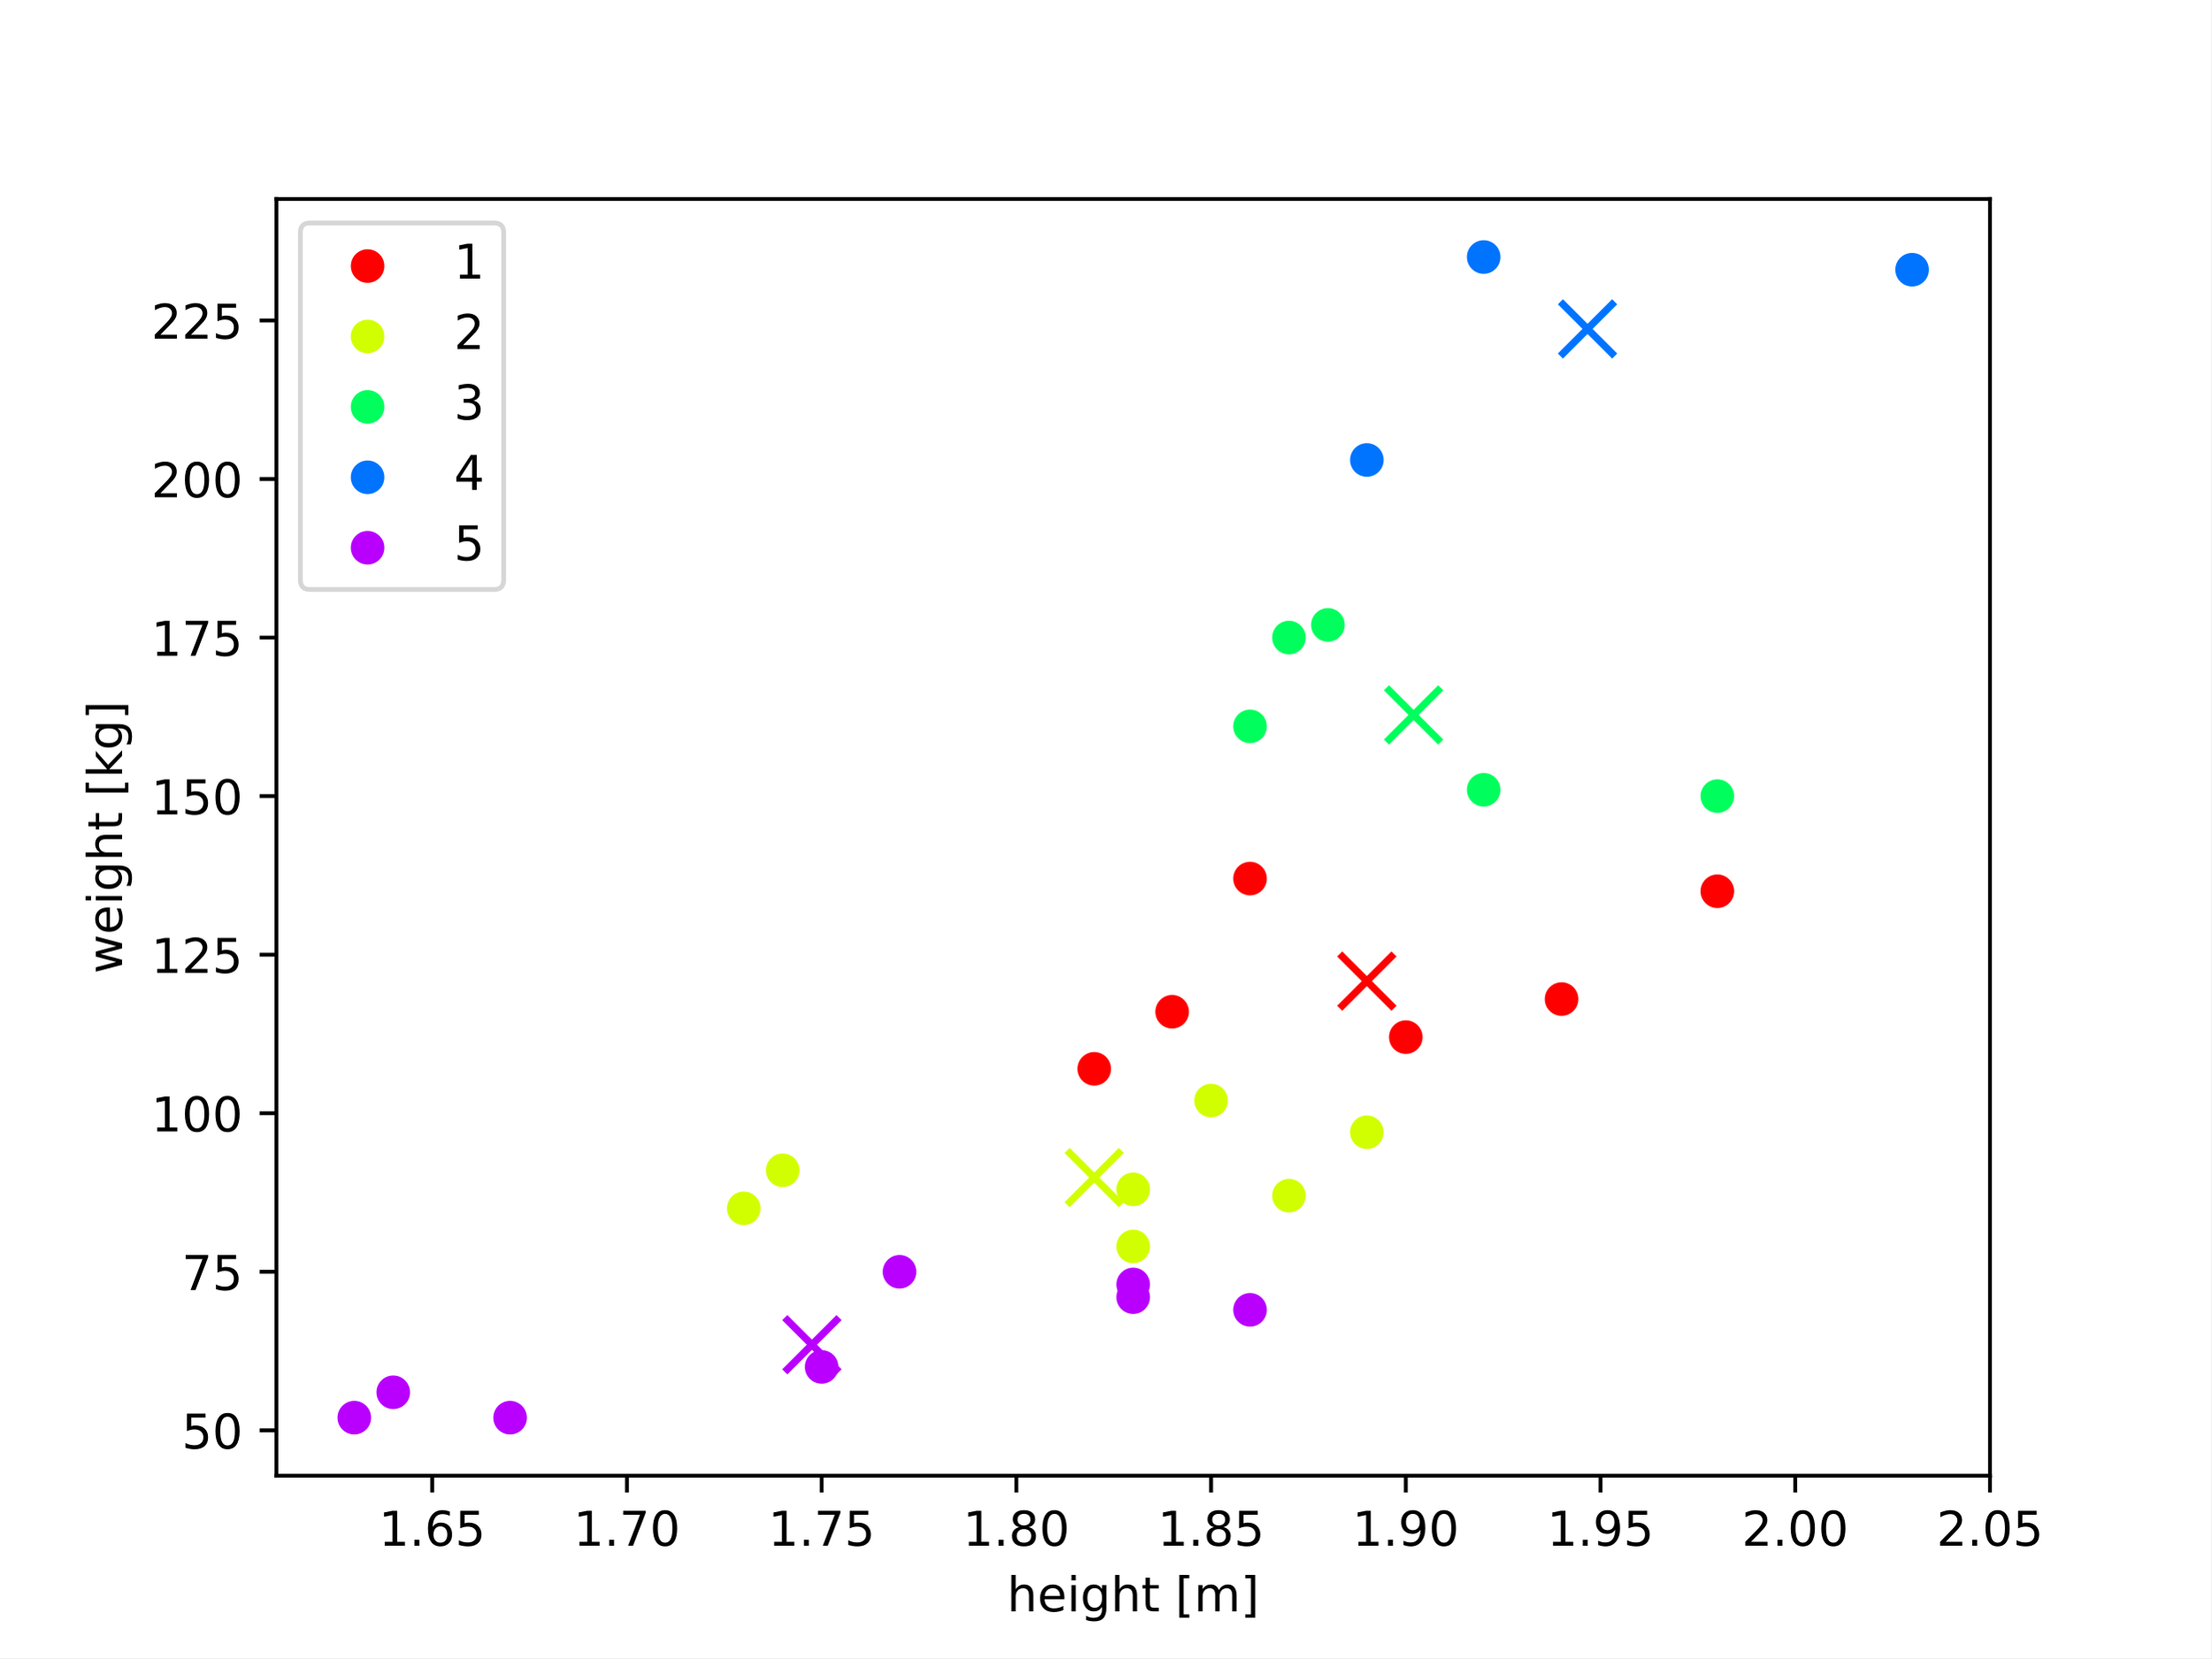
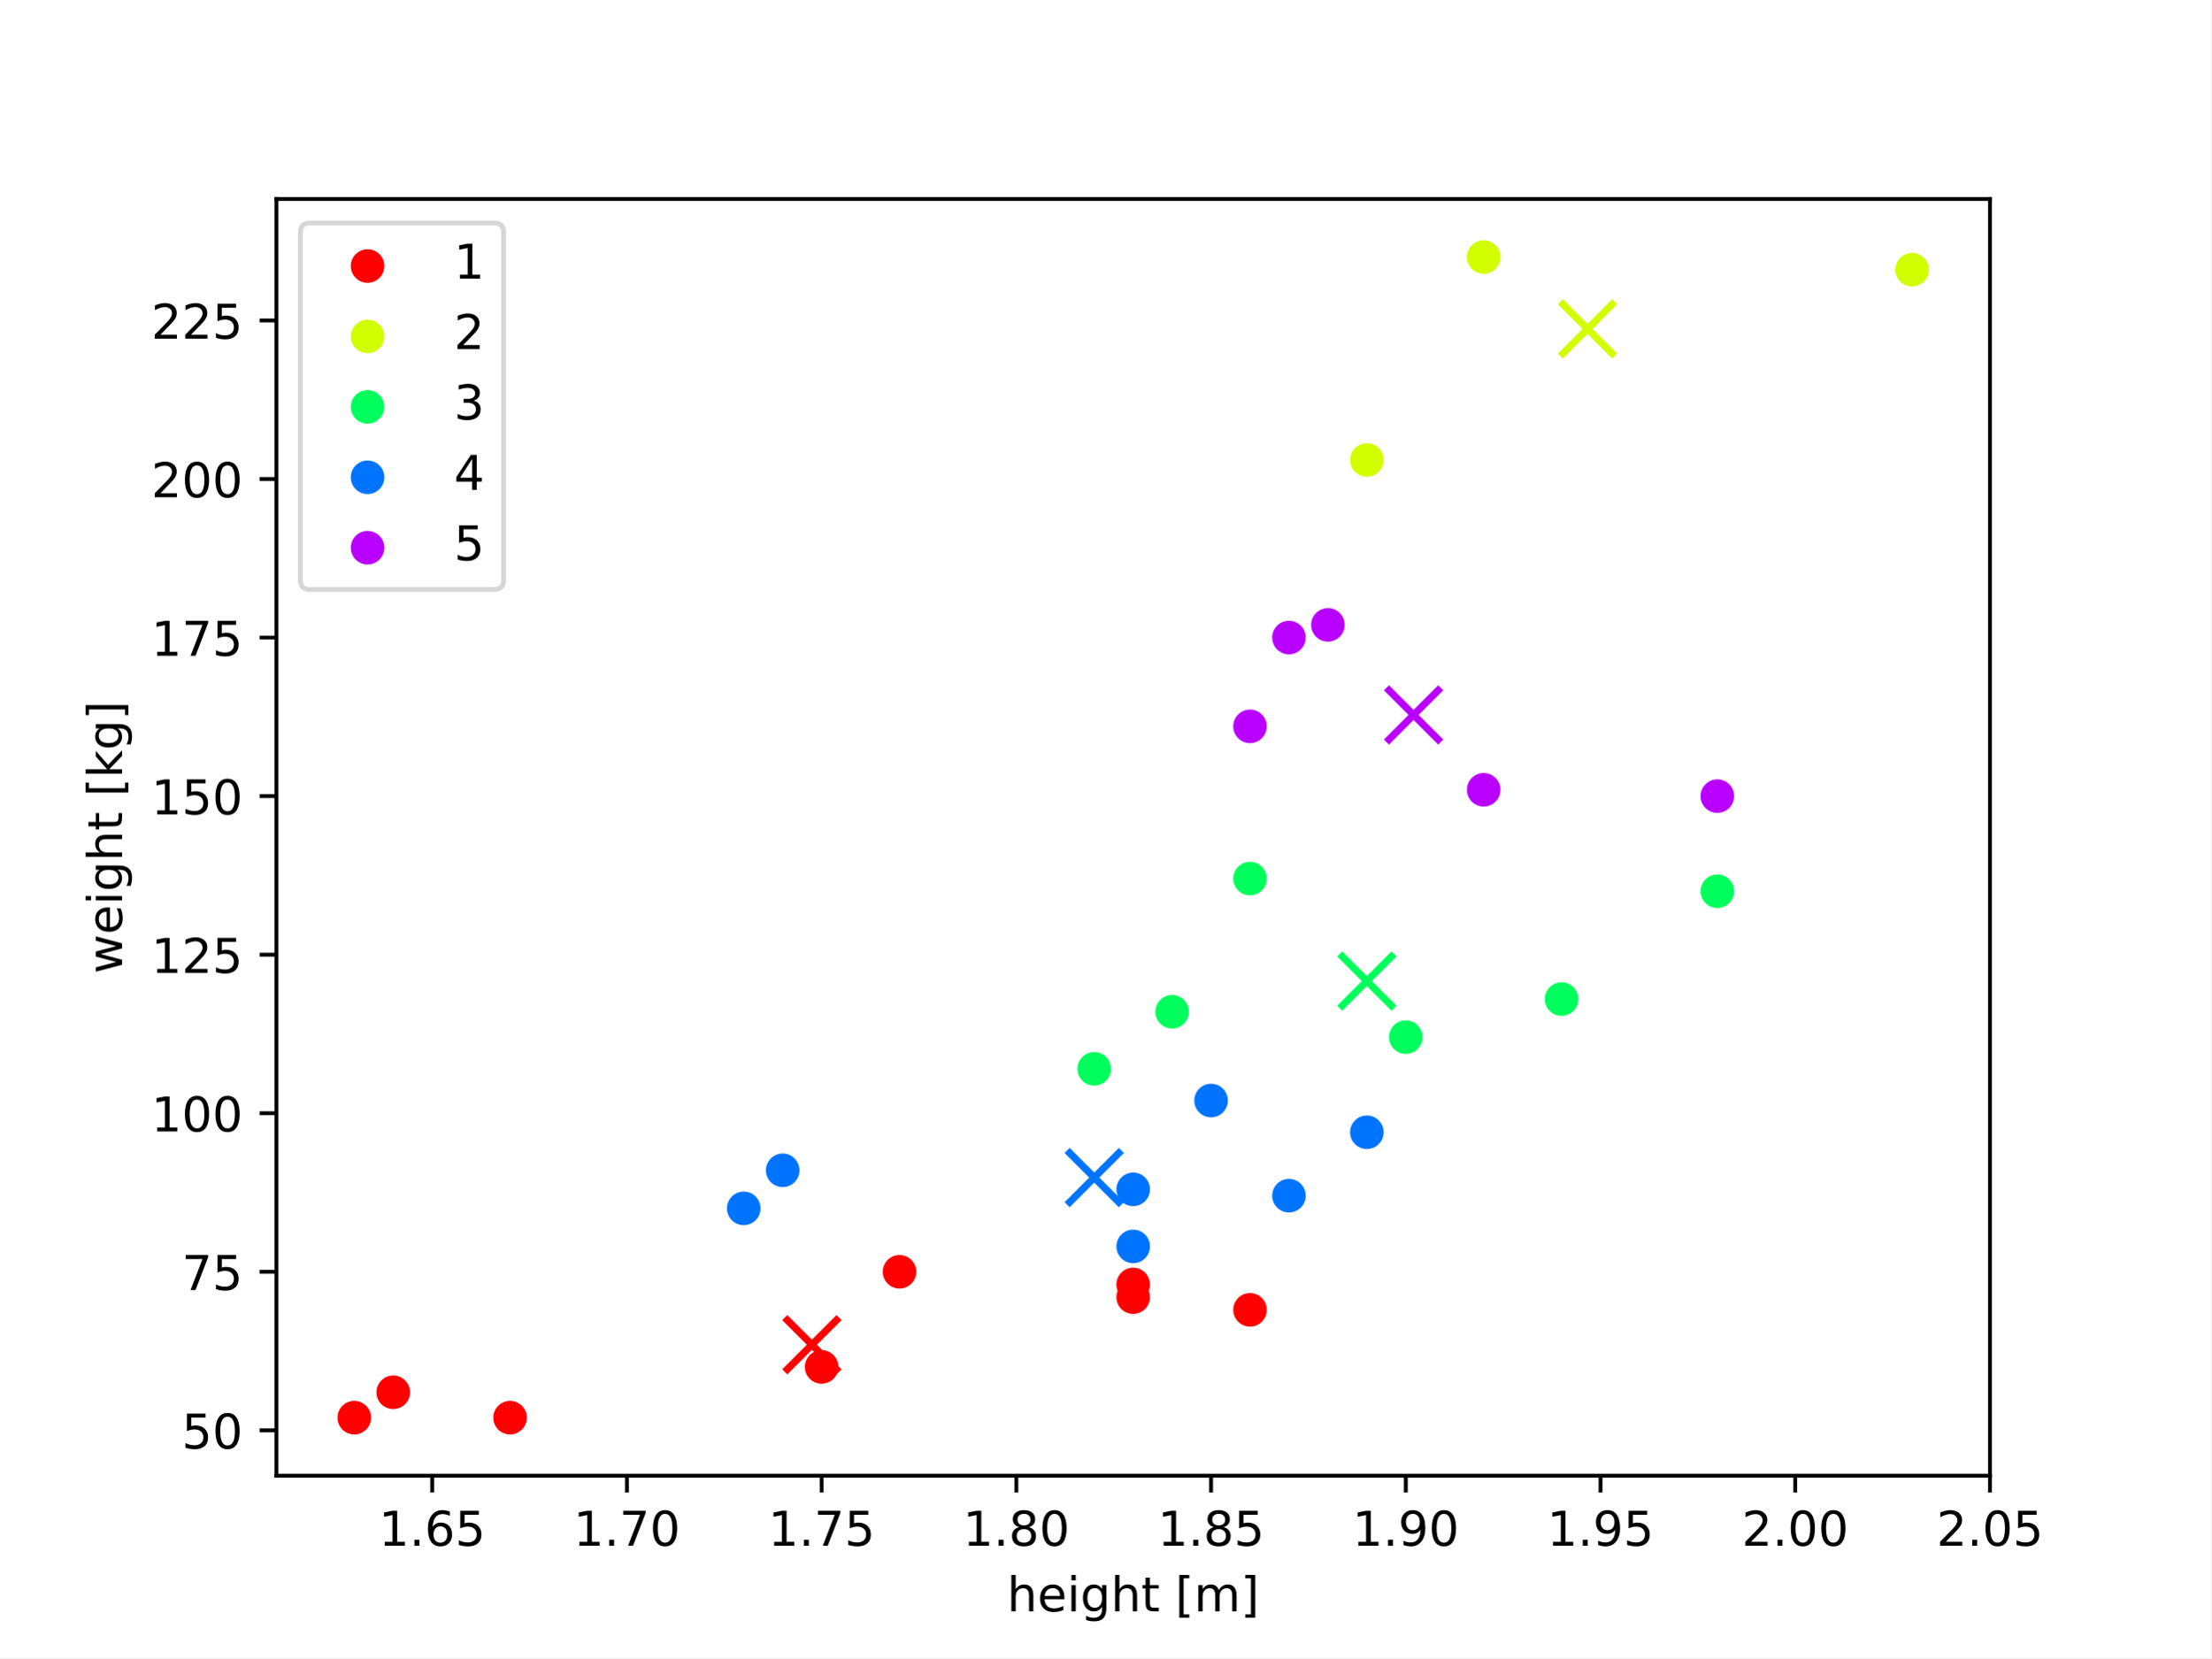
<svg xmlns="http://www.w3.org/2000/svg" xmlns:xlink="http://www.w3.org/1999/xlink" height="345.6pt" version="1.1" viewBox="0 0 460.8 345.6" width="460.8pt">
  <defs>
    <style type="text/css">*{stroke-linecap:butt;stroke-linejoin:round;}</style>
  </defs>
  <g id="figure_1">
    <g id="patch_1">
      <path d="M 0 345.6  L 460.8 345.6  L 460.8 0  L 0 0  z " style="fill:#ffffff;" />
    </g>
    <g id="axes_1">
      <g id="patch_2">
        <path d="M 57.6 307.584  L 414.72 307.584  L 414.72 41.472  L 57.6 41.472  z " style="fill:#ffffff;" />
      </g>
      <g id="PathCollection_1">
        <defs>
-           <path d="M 0 3  C 0.796 3 1.559 2.684 2.121 2.121  C 2.684 1.559 3 0.796 3 0  C 3 -0.796 2.684 -1.559 2.121 -2.121  C 1.559 -2.684 0.796 -3 0 -3  C -0.796 -3 -1.559 -2.684 -2.121 -2.121  C -2.684 -1.559 -3 -0.796 -3 0  C -3 0.796 -2.684 1.559 -2.121 2.121  C -1.559 2.684 -0.796 3 0 3  z " id="m614c758793" style="stroke:#ff0000;" />
-         </defs>
-         <g clip-path="url(#p7d2b0c1768)">
-           <use style="fill:#ff0000;stroke:#ff0000;" x="325.44" xlink:href="#m614c758793" y="208.238" />
-           <use style="fill:#ff0000;stroke:#ff0000;" x="228.044" xlink:href="#m614c758793" y="222.78" />
-           <use style="fill:#ff0000;stroke:#ff0000;" x="244.276" xlink:href="#m614c758793" y="210.882" />
-           <use style="fill:#ff0000;stroke:#ff0000;" x="292.975" xlink:href="#m614c758793" y="216.17" />
-           <use style="fill:#ff0000;stroke:#ff0000;" x="357.905" xlink:href="#m614c758793" y="185.765" />
-           <use style="fill:#ff0000;stroke:#ff0000;" x="260.509" xlink:href="#m614c758793" y="183.121" />
+           <path d="M 0 3  C 0.796 3 1.559 2.684 2.121 2.121  C 2.684 1.559 3 0.796 3 0  C 3 -0.796 2.684 -1.559 2.121 -2.121  C 1.559 -2.684 0.796 -3 0 -3  C -0.796 -3 -1.559 -2.684 -2.121 -2.121  C -2.684 -1.559 -3 -0.796 -3 0  C -3 0.796 -2.684 1.559 -2.121 2.121  C -1.559 2.684 -0.796 3 0 3  z " id="md890f0d4d1" style="stroke:#ff0000;" />
+         </defs>
+         <g clip-path="url(#p4a60e16316)">
+           <use style="fill:#ff0000;stroke:#ff0000;" x="236.16" xlink:href="#md890f0d4d1" y="267.727" />
+           <use style="fill:#ff0000;stroke:#ff0000;" x="187.462" xlink:href="#md890f0d4d1" y="265.083" />
+           <use style="fill:#ff0000;stroke:#ff0000;" x="260.509" xlink:href="#md890f0d4d1" y="273.015" />
+           <use style="fill:#ff0000;stroke:#ff0000;" x="171.229" xlink:href="#md890f0d4d1" y="284.912" />
+           <use style="fill:#ff0000;stroke:#ff0000;" x="236.16" xlink:href="#md890f0d4d1" y="270.371" />
+           <use style="fill:#ff0000;stroke:#ff0000;" x="106.298" xlink:href="#md890f0d4d1" y="295.488" />
+           <use style="fill:#ff0000;stroke:#ff0000;" x="81.949" xlink:href="#md890f0d4d1" y="290.2" />
+           <use style="fill:#ff0000;stroke:#ff0000;" x="73.833" xlink:href="#md890f0d4d1" y="295.488" />
        </g>
      </g>
      <g id="PathCollection_2">
        <defs>
-           <path d="M -5.657 5.657  L 5.657 -5.657  M -5.657 -5.657  L 5.657 5.657  " id="m485bb4d78a" style="stroke:#ff0000;stroke-width:1.5;" />
-         </defs>
-         <g clip-path="url(#p7d2b0c1768)">
-           <use style="fill:#ff0000;stroke:#ff0000;stroke-width:1.5;" x="284.858" xlink:href="#m485bb4d78a" y="204.493" />
+           <path d="M -5.657 5.657  L 5.657 -5.657  M -5.657 -5.657  L 5.657 5.657  " id="m2406af2828" style="stroke:#ff0000;stroke-width:1.5;" />
+         </defs>
+         <g clip-path="url(#p4a60e16316)">
+           <use style="fill:#ff0000;stroke:#ff0000;stroke-width:1.5;" x="169.2" xlink:href="#m2406af2828" y="280.285" />
        </g>
      </g>
      <g id="PathCollection_3">
        <defs>
-           <path d="M 0 3  C 0.796 3 1.559 2.684 2.121 2.121  C 2.684 1.559 3 0.796 3 0  C 3 -0.796 2.684 -1.559 2.121 -2.121  C 1.559 -2.684 0.796 -3 0 -3  C -0.796 -3 -1.559 -2.684 -2.121 -2.121  C -2.684 -1.559 -3 -0.796 -3 0  C -3 0.796 -2.684 1.559 -2.121 2.121  C -1.559 2.684 -0.796 3 0 3  z " id="m2b244f20d9" style="stroke:#d1ff00;" />
-         </defs>
-         <g clip-path="url(#p7d2b0c1768)">
-           <use style="fill:#d1ff00;stroke:#d1ff00;" x="252.393" xlink:href="#m2b244f20d9" y="229.39" />
-           <use style="fill:#d1ff00;stroke:#d1ff00;" x="268.625" xlink:href="#m2b244f20d9" y="249.219" />
-           <use style="fill:#d1ff00;stroke:#d1ff00;" x="236.16" xlink:href="#m2b244f20d9" y="259.795" />
-           <use style="fill:#d1ff00;stroke:#d1ff00;" x="154.996" xlink:href="#m2b244f20d9" y="251.863" />
-           <use style="fill:#d1ff00;stroke:#d1ff00;" x="163.113" xlink:href="#m2b244f20d9" y="243.931" />
-           <use style="fill:#d1ff00;stroke:#d1ff00;" x="236.16" xlink:href="#m2b244f20d9" y="247.897" />
-           <use style="fill:#d1ff00;stroke:#d1ff00;" x="284.858" xlink:href="#m2b244f20d9" y="235.999" />
+           <path d="M 0 3  C 0.796 3 1.559 2.684 2.121 2.121  C 2.684 1.559 3 0.796 3 0  C 3 -0.796 2.684 -1.559 2.121 -2.121  C 1.559 -2.684 0.796 -3 0 -3  C -0.796 -3 -1.559 -2.684 -2.121 -2.121  C -2.684 -1.559 -3 -0.796 -3 0  C -3 0.796 -2.684 1.559 -2.121 2.121  C -1.559 2.684 -0.796 3 0 3  z " id="ma47f6e37db" style="stroke:#d1ff00;" />
+         </defs>
+         <g clip-path="url(#p4a60e16316)">
+           <use style="fill:#d1ff00;stroke:#d1ff00;" x="309.207" xlink:href="#ma47f6e37db" y="53.568" />
+           <use style="fill:#d1ff00;stroke:#d1ff00;" x="398.487" xlink:href="#ma47f6e37db" y="56.212" />
+           <use style="fill:#d1ff00;stroke:#d1ff00;" x="284.858" xlink:href="#ma47f6e37db" y="95.871" />
        </g>
      </g>
      <g id="PathCollection_4">
        <defs>
-           <path d="M -5.657 5.657  L 5.657 -5.657  M -5.657 -5.657  L 5.657 5.657  " id="m971bb3deac" style="stroke:#d1ff00;stroke-width:1.5;" />
-         </defs>
-         <g clip-path="url(#p7d2b0c1768)">
-           <use style="fill:#d1ff00;stroke:#d1ff00;stroke-width:1.5;" x="228.044" xlink:href="#m971bb3deac" y="245.442" />
+           <path d="M -5.657 5.657  L 5.657 -5.657  M -5.657 -5.657  L 5.657 5.657  " id="m7dfd7e31ab" style="stroke:#d1ff00;stroke-width:1.5;" />
+         </defs>
+         <g clip-path="url(#p4a60e16316)">
+           <use style="fill:#d1ff00;stroke:#d1ff00;stroke-width:1.5;" x="330.851" xlink:href="#m7dfd7e31ab" y="68.55" />
        </g>
      </g>
      <g id="PathCollection_5">
        <defs>
-           <path d="M 0 3  C 0.796 3 1.559 2.684 2.121 2.121  C 2.684 1.559 3 0.796 3 0  C 3 -0.796 2.684 -1.559 2.121 -2.121  C 1.559 -2.684 0.796 -3 0 -3  C -0.796 -3 -1.559 -2.684 -2.121 -2.121  C -2.684 -1.559 -3 -0.796 -3 0  C -3 0.796 -2.684 1.559 -2.121 2.121  C -1.559 2.684 -0.796 3 0 3  z " id="ma790b7acdb" style="stroke:#00ff5c;" />
-         </defs>
-         <g clip-path="url(#p7d2b0c1768)">
-           <use style="fill:#00ff5c;stroke:#00ff5c;" x="357.905" xlink:href="#ma790b7acdb" y="165.935" />
-           <use style="fill:#00ff5c;stroke:#00ff5c;" x="268.625" xlink:href="#ma790b7acdb" y="132.886" />
-           <use style="fill:#00ff5c;stroke:#00ff5c;" x="260.509" xlink:href="#ma790b7acdb" y="151.394" />
-           <use style="fill:#00ff5c;stroke:#00ff5c;" x="276.742" xlink:href="#ma790b7acdb" y="130.242" />
-           <use style="fill:#00ff5c;stroke:#00ff5c;" x="309.207" xlink:href="#ma790b7acdb" y="164.613" />
+           <path d="M 0 3  C 0.796 3 1.559 2.684 2.121 2.121  C 2.684 1.559 3 0.796 3 0  C 3 -0.796 2.684 -1.559 2.121 -2.121  C 1.559 -2.684 0.796 -3 0 -3  C -0.796 -3 -1.559 -2.684 -2.121 -2.121  C -2.684 -1.559 -3 -0.796 -3 0  C -3 0.796 -2.684 1.559 -2.121 2.121  C -1.559 2.684 -0.796 3 0 3  z " id="m47be56f682" style="stroke:#00ff5c;" />
+         </defs>
+         <g clip-path="url(#p4a60e16316)">
+           <use style="fill:#00ff5c;stroke:#00ff5c;" x="325.44" xlink:href="#m47be56f682" y="208.238" />
+           <use style="fill:#00ff5c;stroke:#00ff5c;" x="228.044" xlink:href="#m47be56f682" y="222.78" />
+           <use style="fill:#00ff5c;stroke:#00ff5c;" x="244.276" xlink:href="#m47be56f682" y="210.882" />
+           <use style="fill:#00ff5c;stroke:#00ff5c;" x="292.975" xlink:href="#m47be56f682" y="216.17" />
+           <use style="fill:#00ff5c;stroke:#00ff5c;" x="357.905" xlink:href="#m47be56f682" y="185.765" />
+           <use style="fill:#00ff5c;stroke:#00ff5c;" x="260.509" xlink:href="#m47be56f682" y="183.121" />
        </g>
      </g>
      <g id="PathCollection_6">
        <defs>
-           <path d="M -5.657 5.657  L 5.657 -5.657  M -5.657 -5.657  L 5.657 5.657  " id="mf51281fb3a" style="stroke:#00ff5c;stroke-width:1.5;" />
-         </defs>
-         <g clip-path="url(#p7d2b0c1768)">
-           <use style="fill:#00ff5c;stroke:#00ff5c;stroke-width:1.5;" x="294.598" xlink:href="#mf51281fb3a" y="149.014" />
+           <path d="M -5.657 5.657  L 5.657 -5.657  M -5.657 -5.657  L 5.657 5.657  " id="m8a557bc13d" style="stroke:#00ff5c;stroke-width:1.5;" />
+         </defs>
+         <g clip-path="url(#p4a60e16316)">
+           <use style="fill:#00ff5c;stroke:#00ff5c;stroke-width:1.5;" x="284.858" xlink:href="#m8a557bc13d" y="204.493" />
        </g>
      </g>
      <g id="PathCollection_7">
        <defs>
-           <path d="M 0 3  C 0.796 3 1.559 2.684 2.121 2.121  C 2.684 1.559 3 0.796 3 0  C 3 -0.796 2.684 -1.559 2.121 -2.121  C 1.559 -2.684 0.796 -3 0 -3  C -0.796 -3 -1.559 -2.684 -2.121 -2.121  C -2.684 -1.559 -3 -0.796 -3 0  C -3 0.796 -2.684 1.559 -2.121 2.121  C -1.559 2.684 -0.796 3 0 3  z " id="mc1ed0d7683" style="stroke:#0074ff;" />
-         </defs>
-         <g clip-path="url(#p7d2b0c1768)">
-           <use style="fill:#0074ff;stroke:#0074ff;" x="309.207" xlink:href="#mc1ed0d7683" y="53.568" />
-           <use style="fill:#0074ff;stroke:#0074ff;" x="398.487" xlink:href="#mc1ed0d7683" y="56.212" />
-           <use style="fill:#0074ff;stroke:#0074ff;" x="284.858" xlink:href="#mc1ed0d7683" y="95.871" />
+           <path d="M 0 3  C 0.796 3 1.559 2.684 2.121 2.121  C 2.684 1.559 3 0.796 3 0  C 3 -0.796 2.684 -1.559 2.121 -2.121  C 1.559 -2.684 0.796 -3 0 -3  C -0.796 -3 -1.559 -2.684 -2.121 -2.121  C -2.684 -1.559 -3 -0.796 -3 0  C -3 0.796 -2.684 1.559 -2.121 2.121  C -1.559 2.684 -0.796 3 0 3  z " id="mde800f5a8a" style="stroke:#0074ff;" />
+         </defs>
+         <g clip-path="url(#p4a60e16316)">
+           <use style="fill:#0074ff;stroke:#0074ff;" x="252.393" xlink:href="#mde800f5a8a" y="229.39" />
+           <use style="fill:#0074ff;stroke:#0074ff;" x="268.625" xlink:href="#mde800f5a8a" y="249.219" />
+           <use style="fill:#0074ff;stroke:#0074ff;" x="236.16" xlink:href="#mde800f5a8a" y="259.795" />
+           <use style="fill:#0074ff;stroke:#0074ff;" x="154.996" xlink:href="#mde800f5a8a" y="251.863" />
+           <use style="fill:#0074ff;stroke:#0074ff;" x="163.113" xlink:href="#mde800f5a8a" y="243.931" />
+           <use style="fill:#0074ff;stroke:#0074ff;" x="236.16" xlink:href="#mde800f5a8a" y="247.897" />
+           <use style="fill:#0074ff;stroke:#0074ff;" x="284.858" xlink:href="#mde800f5a8a" y="235.999" />
        </g>
      </g>
      <g id="PathCollection_8">
        <defs>
-           <path d="M -5.657 5.657  L 5.657 -5.657  M -5.657 -5.657  L 5.657 5.657  " id="m0a5c6edacb" style="stroke:#0074ff;stroke-width:1.5;" />
-         </defs>
-         <g clip-path="url(#p7d2b0c1768)">
-           <use style="fill:#0074ff;stroke:#0074ff;stroke-width:1.5;" x="330.851" xlink:href="#m0a5c6edacb" y="68.55" />
+           <path d="M -5.657 5.657  L 5.657 -5.657  M -5.657 -5.657  L 5.657 5.657  " id="m0ae0765ac9" style="stroke:#0074ff;stroke-width:1.5;" />
+         </defs>
+         <g clip-path="url(#p4a60e16316)">
+           <use style="fill:#0074ff;stroke:#0074ff;stroke-width:1.5;" x="228.044" xlink:href="#m0ae0765ac9" y="245.442" />
        </g>
      </g>
      <g id="PathCollection_9">
        <defs>
-           <path d="M 0 3  C 0.796 3 1.559 2.684 2.121 2.121  C 2.684 1.559 3 0.796 3 0  C 3 -0.796 2.684 -1.559 2.121 -2.121  C 1.559 -2.684 0.796 -3 0 -3  C -0.796 -3 -1.559 -2.684 -2.121 -2.121  C -2.684 -1.559 -3 -0.796 -3 0  C -3 0.796 -2.684 1.559 -2.121 2.121  C -1.559 2.684 -0.796 3 0 3  z " id="m18f52decc2" style="stroke:#b900ff;" />
-         </defs>
-         <g clip-path="url(#p7d2b0c1768)">
-           <use style="fill:#b900ff;stroke:#b900ff;" x="236.16" xlink:href="#m18f52decc2" y="267.727" />
-           <use style="fill:#b900ff;stroke:#b900ff;" x="187.462" xlink:href="#m18f52decc2" y="265.083" />
-           <use style="fill:#b900ff;stroke:#b900ff;" x="260.509" xlink:href="#m18f52decc2" y="273.015" />
-           <use style="fill:#b900ff;stroke:#b900ff;" x="171.229" xlink:href="#m18f52decc2" y="284.912" />
-           <use style="fill:#b900ff;stroke:#b900ff;" x="236.16" xlink:href="#m18f52decc2" y="270.371" />
-           <use style="fill:#b900ff;stroke:#b900ff;" x="106.298" xlink:href="#m18f52decc2" y="295.488" />
-           <use style="fill:#b900ff;stroke:#b900ff;" x="81.949" xlink:href="#m18f52decc2" y="290.2" />
-           <use style="fill:#b900ff;stroke:#b900ff;" x="73.833" xlink:href="#m18f52decc2" y="295.488" />
+           <path d="M 0 3  C 0.796 3 1.559 2.684 2.121 2.121  C 2.684 1.559 3 0.796 3 0  C 3 -0.796 2.684 -1.559 2.121 -2.121  C 1.559 -2.684 0.796 -3 0 -3  C -0.796 -3 -1.559 -2.684 -2.121 -2.121  C -2.684 -1.559 -3 -0.796 -3 0  C -3 0.796 -2.684 1.559 -2.121 2.121  C -1.559 2.684 -0.796 3 0 3  z " id="m731576fe2b" style="stroke:#b900ff;" />
+         </defs>
+         <g clip-path="url(#p4a60e16316)">
+           <use style="fill:#b900ff;stroke:#b900ff;" x="357.905" xlink:href="#m731576fe2b" y="165.935" />
+           <use style="fill:#b900ff;stroke:#b900ff;" x="268.625" xlink:href="#m731576fe2b" y="132.886" />
+           <use style="fill:#b900ff;stroke:#b900ff;" x="260.509" xlink:href="#m731576fe2b" y="151.394" />
+           <use style="fill:#b900ff;stroke:#b900ff;" x="276.742" xlink:href="#m731576fe2b" y="130.242" />
+           <use style="fill:#b900ff;stroke:#b900ff;" x="309.207" xlink:href="#m731576fe2b" y="164.613" />
        </g>
      </g>
      <g id="PathCollection_10">
        <defs>
-           <path d="M -5.657 5.657  L 5.657 -5.657  M -5.657 -5.657  L 5.657 5.657  " id="m82a24b9468" style="stroke:#b900ff;stroke-width:1.5;" />
-         </defs>
-         <g clip-path="url(#p7d2b0c1768)">
-           <use style="fill:#b900ff;stroke:#b900ff;stroke-width:1.5;" x="169.2" xlink:href="#m82a24b9468" y="280.285" />
+           <path d="M -5.657 5.657  L 5.657 -5.657  M -5.657 -5.657  L 5.657 5.657  " id="m45bd53dda4" style="stroke:#b900ff;stroke-width:1.5;" />
+         </defs>
+         <g clip-path="url(#p4a60e16316)">
+           <use style="fill:#b900ff;stroke:#b900ff;stroke-width:1.5;" x="294.598" xlink:href="#m45bd53dda4" y="149.014" />
        </g>
      </g>
      <g id="matplotlib.axis_1">
        <g id="xtick_1">
          <g id="line2d_1">
            <defs>
-               <path d="M 0 0  L 0 3.5  " id="m99d06f116c" style="stroke:#000000;stroke-width:0.8;" />
+               <path d="M 0 0  L 0 3.5  " id="m283e55879c" style="stroke:#000000;stroke-width:0.8;" />
            </defs>
            <g>
-               <use style="stroke:#000000;stroke-width:0.8;" x="90.065" xlink:href="#m99d06f116c" y="307.584" />
+               <use style="stroke:#000000;stroke-width:0.8;" x="90.065" xlink:href="#m283e55879c" y="307.584" />
            </g>
          </g>
          <g id="text_1">
            <g transform="translate(78.93264 322.1824)scale(0.1 -0.1)">
              <defs>
                <path d="M 12.406 8.297  L 28.516 8.297  L 28.516 63.922  L 10.984 60.406  L 10.984 69.391  L 28.422 72.906  L 38.281 72.906  L 38.281 8.297  L 54.391 8.297  L 54.391 0  L 12.406 0  z " id="DejaVuSans-49" />
                <path d="M 10.688 12.406  L 21 12.406  L 21 0  L 10.688 0  z " id="DejaVuSans-46" />
                <path d="M 33.016 40.375  Q 26.375 40.375 22.484 35.828  Q 18.609 31.297 18.609 23.391  Q 18.609 15.531 22.484 10.953  Q 26.375 6.391 33.016 6.391  Q 39.656 6.391 43.531 10.953  Q 47.406 15.531 47.406 23.391  Q 47.406 31.297 43.531 35.828  Q 39.656 40.375 33.016 40.375  z M 52.594 71.297  L 52.594 62.312  Q 48.875 64.062 45.094 64.984  Q 41.312 65.922 37.594 65.922  Q 27.828 65.922 22.672 59.328  Q 17.531 52.734 16.797 39.406  Q 19.672 43.656 24.016 45.922  Q 28.375 48.188 33.594 48.188  Q 44.578 48.188 50.953 41.516  Q 57.328 34.859 57.328 23.391  Q 57.328 12.156 50.688 5.359  Q 44.047 -1.422 33.016 -1.422  Q 20.359 -1.422 13.672 8.266  Q 6.984 17.969 6.984 36.375  Q 6.984 53.656 15.188 63.938  Q 23.391 74.219 37.203 74.219  Q 40.922 74.219 44.703 73.484  Q 48.484 72.75 52.594 71.297  z " id="DejaVuSans-54" />
                <path d="M 10.797 72.906  L 49.516 72.906  L 49.516 64.594  L 19.828 64.594  L 19.828 46.734  Q 21.969 47.469 24.109 47.828  Q 26.266 48.188 28.422 48.188  Q 40.625 48.188 47.75 41.5  Q 54.891 34.812 54.891 23.391  Q 54.891 11.625 47.562 5.094  Q 40.234 -1.422 26.906 -1.422  Q 22.312 -1.422 17.547 -0.641  Q 12.797 0.141 7.719 1.703  L 7.719 11.625  Q 12.109 9.234 16.797 8.062  Q 21.484 6.891 26.703 6.891  Q 35.156 6.891 40.078 11.328  Q 45.016 15.766 45.016 23.391  Q 45.016 31 40.078 35.438  Q 35.156 39.891 26.703 39.891  Q 22.75 39.891 18.812 39.016  Q 14.891 38.141 10.797 36.281  z " id="DejaVuSans-53" />
              </defs>
              <use xlink:href="#DejaVuSans-49" />
              <use x="63.623" xlink:href="#DejaVuSans-46" />
              <use x="95.41" xlink:href="#DejaVuSans-54" />
              <use x="159.033" xlink:href="#DejaVuSans-53" />
            </g>
          </g>
        </g>
        <g id="xtick_2">
          <g id="line2d_2">
            <g>
-               <use style="stroke:#000000;stroke-width:0.8;" x="130.647" xlink:href="#m99d06f116c" y="307.584" />
+               <use style="stroke:#000000;stroke-width:0.8;" x="130.647" xlink:href="#m283e55879c" y="307.584" />
            </g>
          </g>
          <g id="text_2">
            <g transform="translate(119.5145 322.1824)scale(0.1 -0.1)">
              <defs>
                <path d="M 8.203 72.906  L 55.078 72.906  L 55.078 68.703  L 28.609 0  L 18.312 0  L 43.219 64.594  L 8.203 64.594  z " id="DejaVuSans-55" />
                <path d="M 31.781 66.406  Q 24.172 66.406 20.328 58.906  Q 16.5 51.422 16.5 36.375  Q 16.5 21.391 20.328 13.891  Q 24.172 6.391 31.781 6.391  Q 39.453 6.391 43.281 13.891  Q 47.125 21.391 47.125 36.375  Q 47.125 51.422 43.281 58.906  Q 39.453 66.406 31.781 66.406  z M 31.781 74.219  Q 44.047 74.219 50.516 64.516  Q 56.984 54.828 56.984 36.375  Q 56.984 17.969 50.516 8.266  Q 44.047 -1.422 31.781 -1.422  Q 19.531 -1.422 13.062 8.266  Q 6.594 17.969 6.594 36.375  Q 6.594 54.828 13.062 64.516  Q 19.531 74.219 31.781 74.219  z " id="DejaVuSans-48" />
              </defs>
              <use xlink:href="#DejaVuSans-49" />
              <use x="63.623" xlink:href="#DejaVuSans-46" />
              <use x="95.41" xlink:href="#DejaVuSans-55" />
              <use x="159.033" xlink:href="#DejaVuSans-48" />
            </g>
          </g>
        </g>
        <g id="xtick_3">
          <g id="line2d_3">
            <g>
-               <use style="stroke:#000000;stroke-width:0.8;" x="171.229" xlink:href="#m99d06f116c" y="307.584" />
+               <use style="stroke:#000000;stroke-width:0.8;" x="171.229" xlink:href="#m283e55879c" y="307.584" />
            </g>
          </g>
          <g id="text_3">
            <g transform="translate(160.0963 322.1824)scale(0.1 -0.1)">
              <use xlink:href="#DejaVuSans-49" />
              <use x="63.623" xlink:href="#DejaVuSans-46" />
              <use x="95.41" xlink:href="#DejaVuSans-55" />
              <use x="159.033" xlink:href="#DejaVuSans-53" />
            </g>
          </g>
        </g>
        <g id="xtick_4">
          <g id="line2d_4">
            <g>
-               <use style="stroke:#000000;stroke-width:0.8;" x="211.811" xlink:href="#m99d06f116c" y="307.584" />
+               <use style="stroke:#000000;stroke-width:0.8;" x="211.811" xlink:href="#m283e55879c" y="307.584" />
            </g>
          </g>
          <g id="text_4">
            <g transform="translate(200.6781 322.1824)scale(0.1 -0.1)">
              <defs>
                <path d="M 31.781 34.625  Q 24.75 34.625 20.719 30.859  Q 16.703 27.094 16.703 20.516  Q 16.703 13.922 20.719 10.156  Q 24.75 6.391 31.781 6.391  Q 38.812 6.391 42.859 10.172  Q 46.922 13.969 46.922 20.516  Q 46.922 27.094 42.891 30.859  Q 38.875 34.625 31.781 34.625  z M 21.922 38.812  Q 15.578 40.375 12.031 44.719  Q 8.5 49.078 8.5 55.328  Q 8.5 64.062 14.719 69.141  Q 20.953 74.219 31.781 74.219  Q 42.672 74.219 48.875 69.141  Q 55.078 64.062 55.078 55.328  Q 55.078 49.078 51.531 44.719  Q 48 40.375 41.703 38.812  Q 48.828 37.156 52.797 32.312  Q 56.781 27.484 56.781 20.516  Q 56.781 9.906 50.312 4.234  Q 43.844 -1.422 31.781 -1.422  Q 19.734 -1.422 13.25 4.234  Q 6.781 9.906 6.781 20.516  Q 6.781 27.484 10.781 32.312  Q 14.797 37.156 21.922 38.812  z M 18.312 54.391  Q 18.312 48.734 21.844 45.562  Q 25.391 42.391 31.781 42.391  Q 38.141 42.391 41.719 45.562  Q 45.312 48.734 45.312 54.391  Q 45.312 60.062 41.719 63.234  Q 38.141 66.406 31.781 66.406  Q 25.391 66.406 21.844 63.234  Q 18.312 60.062 18.312 54.391  z " id="DejaVuSans-56" />
              </defs>
              <use xlink:href="#DejaVuSans-49" />
              <use x="63.623" xlink:href="#DejaVuSans-46" />
              <use x="95.41" xlink:href="#DejaVuSans-56" />
              <use x="159.033" xlink:href="#DejaVuSans-48" />
            </g>
          </g>
        </g>
        <g id="xtick_5">
          <g id="line2d_5">
            <g>
-               <use style="stroke:#000000;stroke-width:0.8;" x="252.393" xlink:href="#m99d06f116c" y="307.584" />
+               <use style="stroke:#000000;stroke-width:0.8;" x="252.393" xlink:href="#m283e55879c" y="307.584" />
            </g>
          </g>
          <g id="text_5">
            <g transform="translate(241.2599 322.1824)scale(0.1 -0.1)">
              <use xlink:href="#DejaVuSans-49" />
              <use x="63.623" xlink:href="#DejaVuSans-46" />
              <use x="95.41" xlink:href="#DejaVuSans-56" />
              <use x="159.033" xlink:href="#DejaVuSans-53" />
            </g>
          </g>
        </g>
        <g id="xtick_6">
          <g id="line2d_6">
            <g>
-               <use style="stroke:#000000;stroke-width:0.8;" x="292.975" xlink:href="#m99d06f116c" y="307.584" />
+               <use style="stroke:#000000;stroke-width:0.8;" x="292.975" xlink:href="#m283e55879c" y="307.584" />
            </g>
          </g>
          <g id="text_6">
            <g transform="translate(281.8417 322.1824)scale(0.1 -0.1)">
              <defs>
                <path d="M 10.984 1.516  L 10.984 10.5  Q 14.703 8.734 18.5 7.812  Q 22.312 6.891 25.984 6.891  Q 35.75 6.891 40.891 13.453  Q 46.047 20.016 46.781 33.406  Q 43.953 29.203 39.594 26.953  Q 35.25 24.703 29.984 24.703  Q 19.047 24.703 12.672 31.312  Q 6.297 37.938 6.297 49.422  Q 6.297 60.641 12.938 67.422  Q 19.578 74.219 30.609 74.219  Q 43.266 74.219 49.922 64.516  Q 56.594 54.828 56.594 36.375  Q 56.594 19.141 48.406 8.859  Q 40.234 -1.422 26.422 -1.422  Q 22.703 -1.422 18.891 -0.688  Q 15.094 0.047 10.984 1.516  z M 30.609 32.422  Q 37.25 32.422 41.125 36.953  Q 45.016 41.5 45.016 49.422  Q 45.016 57.281 41.125 61.844  Q 37.25 66.406 30.609 66.406  Q 23.969 66.406 20.094 61.844  Q 16.219 57.281 16.219 49.422  Q 16.219 41.5 20.094 36.953  Q 23.969 32.422 30.609 32.422  z " id="DejaVuSans-57" />
              </defs>
              <use xlink:href="#DejaVuSans-49" />
              <use x="63.623" xlink:href="#DejaVuSans-46" />
              <use x="95.41" xlink:href="#DejaVuSans-57" />
              <use x="159.033" xlink:href="#DejaVuSans-48" />
            </g>
          </g>
        </g>
        <g id="xtick_7">
          <g id="line2d_7">
            <g>
-               <use style="stroke:#000000;stroke-width:0.8;" x="333.556" xlink:href="#m99d06f116c" y="307.584" />
+               <use style="stroke:#000000;stroke-width:0.8;" x="333.556" xlink:href="#m283e55879c" y="307.584" />
            </g>
          </g>
          <g id="text_7">
            <g transform="translate(322.4236 322.1824)scale(0.1 -0.1)">
              <use xlink:href="#DejaVuSans-49" />
              <use x="63.623" xlink:href="#DejaVuSans-46" />
              <use x="95.41" xlink:href="#DejaVuSans-57" />
              <use x="159.033" xlink:href="#DejaVuSans-53" />
            </g>
          </g>
        </g>
        <g id="xtick_8">
          <g id="line2d_8">
            <g>
-               <use style="stroke:#000000;stroke-width:0.8;" x="374.138" xlink:href="#m99d06f116c" y="307.584" />
+               <use style="stroke:#000000;stroke-width:0.8;" x="374.138" xlink:href="#m283e55879c" y="307.584" />
            </g>
          </g>
          <g id="text_8">
            <g transform="translate(363.0054 322.1824)scale(0.1 -0.1)">
              <defs>
                <path d="M 19.188 8.297  L 53.609 8.297  L 53.609 0  L 7.328 0  L 7.328 8.297  Q 12.938 14.109 22.625 23.891  Q 32.328 33.688 34.812 36.531  Q 39.547 41.844 41.422 45.531  Q 43.312 49.219 43.312 52.781  Q 43.312 58.594 39.234 62.25  Q 35.156 65.922 28.609 65.922  Q 23.969 65.922 18.812 64.312  Q 13.672 62.703 7.812 59.422  L 7.812 69.391  Q 13.766 71.781 18.938 73  Q 24.125 74.219 28.422 74.219  Q 39.75 74.219 46.484 68.547  Q 53.219 62.891 53.219 53.422  Q 53.219 48.922 51.531 44.891  Q 49.859 40.875 45.406 35.406  Q 44.188 33.984 37.641 27.219  Q 31.109 20.453 19.188 8.297  z " id="DejaVuSans-50" />
              </defs>
              <use xlink:href="#DejaVuSans-50" />
              <use x="63.623" xlink:href="#DejaVuSans-46" />
              <use x="95.41" xlink:href="#DejaVuSans-48" />
              <use x="159.033" xlink:href="#DejaVuSans-48" />
            </g>
          </g>
        </g>
        <g id="xtick_9">
          <g id="line2d_9">
            <g>
-               <use style="stroke:#000000;stroke-width:0.8;" x="414.72" xlink:href="#m99d06f116c" y="307.584" />
+               <use style="stroke:#000000;stroke-width:0.8;" x="414.72" xlink:href="#m283e55879c" y="307.584" />
            </g>
          </g>
          <g id="text_9">
            <g transform="translate(403.5872 322.1824)scale(0.1 -0.1)">
              <use xlink:href="#DejaVuSans-50" />
              <use x="63.623" xlink:href="#DejaVuSans-46" />
              <use x="95.41" xlink:href="#DejaVuSans-48" />
              <use x="159.033" xlink:href="#DejaVuSans-53" />
            </g>
          </g>
        </g>
        <g id="text_10">
          <g transform="translate(209.8616 335.8606)scale(0.1 -0.1)">
            <defs>
              <path d="M 54.891 33.016  L 54.891 0  L 45.906 0  L 45.906 32.719  Q 45.906 40.484 42.875 44.328  Q 39.844 48.188 33.797 48.188  Q 26.516 48.188 22.312 43.547  Q 18.109 38.922 18.109 30.906  L 18.109 0  L 9.078 0  L 9.078 75.984  L 18.109 75.984  L 18.109 46.188  Q 21.344 51.125 25.703 53.562  Q 30.078 56 35.797 56  Q 45.219 56 50.047 50.172  Q 54.891 44.344 54.891 33.016  z " id="DejaVuSans-104" />
              <path d="M 56.203 29.594  L 56.203 25.203  L 14.891 25.203  Q 15.484 15.922 20.484 11.062  Q 25.484 6.203 34.422 6.203  Q 39.594 6.203 44.453 7.469  Q 49.312 8.734 54.109 11.281  L 54.109 2.781  Q 49.266 0.734 44.188 -0.344  Q 39.109 -1.422 33.891 -1.422  Q 20.797 -1.422 13.156 6.188  Q 5.516 13.812 5.516 26.812  Q 5.516 40.234 12.766 48.109  Q 20.016 56 32.328 56  Q 43.359 56 49.781 48.891  Q 56.203 41.797 56.203 29.594  z M 47.219 32.234  Q 47.125 39.594 43.094 43.984  Q 39.062 48.391 32.422 48.391  Q 24.906 48.391 20.391 44.141  Q 15.875 39.891 15.188 32.172  z " id="DejaVuSans-101" />
              <path d="M 9.422 54.688  L 18.406 54.688  L 18.406 0  L 9.422 0  z M 9.422 75.984  L 18.406 75.984  L 18.406 64.594  L 9.422 64.594  z " id="DejaVuSans-105" />
              <path d="M 45.406 27.984  Q 45.406 37.75 41.375 43.109  Q 37.359 48.484 30.078 48.484  Q 22.859 48.484 18.828 43.109  Q 14.797 37.75 14.797 27.984  Q 14.797 18.266 18.828 12.891  Q 22.859 7.516 30.078 7.516  Q 37.359 7.516 41.375 12.891  Q 45.406 18.266 45.406 27.984  z M 54.391 6.781  Q 54.391 -7.172 48.188 -13.984  Q 42 -20.797 29.203 -20.797  Q 24.469 -20.797 20.266 -20.094  Q 16.062 -19.391 12.109 -17.922  L 12.109 -9.188  Q 16.062 -11.328 19.922 -12.344  Q 23.781 -13.375 27.781 -13.375  Q 36.625 -13.375 41.016 -8.766  Q 45.406 -4.156 45.406 5.172  L 45.406 9.625  Q 42.625 4.781 38.281 2.391  Q 33.938 0 27.875 0  Q 17.828 0 11.672 7.656  Q 5.516 15.328 5.516 27.984  Q 5.516 40.672 11.672 48.328  Q 17.828 56 27.875 56  Q 33.938 56 38.281 53.609  Q 42.625 51.219 45.406 46.391  L 45.406 54.688  L 54.391 54.688  z " id="DejaVuSans-103" />
              <path d="M 18.312 70.219  L 18.312 54.688  L 36.812 54.688  L 36.812 47.703  L 18.312 47.703  L 18.312 18.016  Q 18.312 11.328 20.141 9.422  Q 21.969 7.516 27.594 7.516  L 36.812 7.516  L 36.812 0  L 27.594 0  Q 17.188 0 13.234 3.875  Q 9.281 7.766 9.281 18.016  L 9.281 47.703  L 2.688 47.703  L 2.688 54.688  L 9.281 54.688  L 9.281 70.219  z " id="DejaVuSans-116" />
              <path id="DejaVuSans-32" />
              <path d="M 8.594 75.984  L 29.297 75.984  L 29.297 69  L 17.578 69  L 17.578 -6.203  L 29.297 -6.203  L 29.297 -13.188  L 8.594 -13.188  z " id="DejaVuSans-91" />
              <path d="M 52 44.188  Q 55.375 50.25 60.062 53.125  Q 64.75 56 71.094 56  Q 79.641 56 84.281 50.016  Q 88.922 44.047 88.922 33.016  L 88.922 0  L 79.891 0  L 79.891 32.719  Q 79.891 40.578 77.094 44.375  Q 74.312 48.188 68.609 48.188  Q 61.625 48.188 57.562 43.547  Q 53.516 38.922 53.516 30.906  L 53.516 0  L 44.484 0  L 44.484 32.719  Q 44.484 40.625 41.703 44.406  Q 38.922 48.188 33.109 48.188  Q 26.219 48.188 22.156 43.531  Q 18.109 38.875 18.109 30.906  L 18.109 0  L 9.078 0  L 9.078 54.688  L 18.109 54.688  L 18.109 46.188  Q 21.188 51.219 25.484 53.609  Q 29.781 56 35.688 56  Q 41.656 56 45.828 52.969  Q 50 49.953 52 44.188  z " id="DejaVuSans-109" />
              <path d="M 30.422 75.984  L 30.422 -13.188  L 9.719 -13.188  L 9.719 -6.203  L 21.391 -6.203  L 21.391 69  L 9.719 69  L 9.719 75.984  z " id="DejaVuSans-93" />
            </defs>
            <use xlink:href="#DejaVuSans-104" />
            <use x="63.379" xlink:href="#DejaVuSans-101" />
            <use x="124.902" xlink:href="#DejaVuSans-105" />
            <use x="152.686" xlink:href="#DejaVuSans-103" />
            <use x="216.162" xlink:href="#DejaVuSans-104" />
            <use x="279.541" xlink:href="#DejaVuSans-116" />
            <use x="318.75" xlink:href="#DejaVuSans-32" />
            <use x="350.537" xlink:href="#DejaVuSans-91" />
            <use x="389.551" xlink:href="#DejaVuSans-109" />
            <use x="486.963" xlink:href="#DejaVuSans-93" />
          </g>
        </g>
      </g>
      <g id="matplotlib.axis_2">
        <g id="ytick_1">
          <g id="line2d_10">
            <defs>
-               <path d="M 0 0  L -3.5 0  " id="md0fe2f606f" style="stroke:#000000;stroke-width:0.8;" />
+               <path d="M 0 0  L -3.5 0  " id="m918a41df1c" style="stroke:#000000;stroke-width:0.8;" />
            </defs>
            <g>
-               <use style="stroke:#000000;stroke-width:0.8;" x="57.6" xlink:href="#md0fe2f606f" y="298.132" />
+               <use style="stroke:#000000;stroke-width:0.8;" x="57.6" xlink:href="#m918a41df1c" y="298.132" />
            </g>
          </g>
          <g id="text_11">
            <g transform="translate(37.875 301.9312)scale(0.1 -0.1)">
              <use xlink:href="#DejaVuSans-53" />
              <use x="63.623" xlink:href="#DejaVuSans-48" />
            </g>
          </g>
        </g>
        <g id="ytick_2">
          <g id="line2d_11">
            <g>
-               <use style="stroke:#000000;stroke-width:0.8;" x="57.6" xlink:href="#md0fe2f606f" y="265.083" />
+               <use style="stroke:#000000;stroke-width:0.8;" x="57.6" xlink:href="#m918a41df1c" y="265.083" />
            </g>
          </g>
          <g id="text_12">
            <g transform="translate(37.875 268.882)scale(0.1 -0.1)">
              <use xlink:href="#DejaVuSans-55" />
              <use x="63.623" xlink:href="#DejaVuSans-53" />
            </g>
          </g>
        </g>
        <g id="ytick_3">
          <g id="line2d_12">
            <g>
-               <use style="stroke:#000000;stroke-width:0.8;" x="57.6" xlink:href="#md0fe2f606f" y="232.034" />
+               <use style="stroke:#000000;stroke-width:0.8;" x="57.6" xlink:href="#m918a41df1c" y="232.034" />
            </g>
          </g>
          <g id="text_13">
            <g transform="translate(31.5125 235.8328)scale(0.1 -0.1)">
              <use xlink:href="#DejaVuSans-49" />
              <use x="63.623" xlink:href="#DejaVuSans-48" />
              <use x="127.246" xlink:href="#DejaVuSans-48" />
            </g>
          </g>
        </g>
        <g id="ytick_4">
          <g id="line2d_13">
            <g>
-               <use style="stroke:#000000;stroke-width:0.8;" x="57.6" xlink:href="#md0fe2f606f" y="198.984" />
+               <use style="stroke:#000000;stroke-width:0.8;" x="57.6" xlink:href="#m918a41df1c" y="198.984" />
            </g>
          </g>
          <g id="text_14">
            <g transform="translate(31.5125 202.7836)scale(0.1 -0.1)">
              <use xlink:href="#DejaVuSans-49" />
              <use x="63.623" xlink:href="#DejaVuSans-50" />
              <use x="127.246" xlink:href="#DejaVuSans-53" />
            </g>
          </g>
        </g>
        <g id="ytick_5">
          <g id="line2d_14">
            <g>
-               <use style="stroke:#000000;stroke-width:0.8;" x="57.6" xlink:href="#md0fe2f606f" y="165.935" />
+               <use style="stroke:#000000;stroke-width:0.8;" x="57.6" xlink:href="#m918a41df1c" y="165.935" />
            </g>
          </g>
          <g id="text_15">
            <g transform="translate(31.5125 169.7344)scale(0.1 -0.1)">
              <use xlink:href="#DejaVuSans-49" />
              <use x="63.623" xlink:href="#DejaVuSans-53" />
              <use x="127.246" xlink:href="#DejaVuSans-48" />
            </g>
          </g>
        </g>
        <g id="ytick_6">
          <g id="line2d_15">
            <g>
-               <use style="stroke:#000000;stroke-width:0.8;" x="57.6" xlink:href="#md0fe2f606f" y="132.886" />
+               <use style="stroke:#000000;stroke-width:0.8;" x="57.6" xlink:href="#m918a41df1c" y="132.886" />
            </g>
          </g>
          <g id="text_16">
            <g transform="translate(31.5125 136.6853)scale(0.1 -0.1)">
              <use xlink:href="#DejaVuSans-49" />
              <use x="63.623" xlink:href="#DejaVuSans-55" />
              <use x="127.246" xlink:href="#DejaVuSans-53" />
            </g>
          </g>
        </g>
        <g id="ytick_7">
          <g id="line2d_16">
            <g>
-               <use style="stroke:#000000;stroke-width:0.8;" x="57.6" xlink:href="#md0fe2f606f" y="99.837" />
+               <use style="stroke:#000000;stroke-width:0.8;" x="57.6" xlink:href="#m918a41df1c" y="99.837" />
            </g>
          </g>
          <g id="text_17">
            <g transform="translate(31.5125 103.6361)scale(0.1 -0.1)">
              <use xlink:href="#DejaVuSans-50" />
              <use x="63.623" xlink:href="#DejaVuSans-48" />
              <use x="127.246" xlink:href="#DejaVuSans-48" />
            </g>
          </g>
        </g>
        <g id="ytick_8">
          <g id="line2d_17">
            <g>
-               <use style="stroke:#000000;stroke-width:0.8;" x="57.6" xlink:href="#md0fe2f606f" y="66.788" />
+               <use style="stroke:#000000;stroke-width:0.8;" x="57.6" xlink:href="#m918a41df1c" y="66.788" />
            </g>
          </g>
          <g id="text_18">
            <g transform="translate(31.5125 70.58689)scale(0.1 -0.1)">
              <use xlink:href="#DejaVuSans-50" />
              <use x="63.623" xlink:href="#DejaVuSans-50" />
              <use x="127.246" xlink:href="#DejaVuSans-53" />
            </g>
          </g>
        </g>
        <g id="text_19">
          <g transform="translate(25.43281 202.946)rotate(-90)scale(0.1 -0.1)">
            <defs>
              <path d="M 4.203 54.688  L 13.188 54.688  L 24.422 12.016  L 35.594 54.688  L 46.188 54.688  L 57.422 12.016  L 68.609 54.688  L 77.594 54.688  L 63.281 0  L 52.688 0  L 40.922 44.828  L 29.109 0  L 18.5 0  z " id="DejaVuSans-119" />
              <path d="M 9.078 75.984  L 18.109 75.984  L 18.109 31.109  L 44.922 54.688  L 56.391 54.688  L 27.391 29.109  L 57.625 0  L 45.906 0  L 18.109 26.703  L 18.109 0  L 9.078 0  z " id="DejaVuSans-107" />
            </defs>
            <use xlink:href="#DejaVuSans-119" />
            <use x="81.787" xlink:href="#DejaVuSans-101" />
            <use x="143.311" xlink:href="#DejaVuSans-105" />
            <use x="171.094" xlink:href="#DejaVuSans-103" />
            <use x="234.57" xlink:href="#DejaVuSans-104" />
            <use x="297.949" xlink:href="#DejaVuSans-116" />
            <use x="337.158" xlink:href="#DejaVuSans-32" />
            <use x="368.945" xlink:href="#DejaVuSans-91" />
            <use x="407.959" xlink:href="#DejaVuSans-107" />
            <use x="465.869" xlink:href="#DejaVuSans-103" />
            <use x="529.346" xlink:href="#DejaVuSans-93" />
          </g>
        </g>
      </g>
      <g id="patch_3">
        <path d="M 57.6 307.584  L 57.6 41.472  " style="fill:none;stroke:#000000;stroke-linecap:square;stroke-linejoin:miter;stroke-width:0.8;" />
      </g>
      <g id="patch_4">
        <path d="M 414.72 307.584  L 414.72 41.472  " style="fill:none;stroke:#000000;stroke-linecap:square;stroke-linejoin:miter;stroke-width:0.8;" />
      </g>
      <g id="patch_5">
        <path d="M 57.6 307.584  L 414.72 307.584  " style="fill:none;stroke:#000000;stroke-linecap:square;stroke-linejoin:miter;stroke-width:0.8;" />
      </g>
      <g id="patch_6">
        <path d="M 57.6 41.472  L 414.72 41.472  " style="fill:none;stroke:#000000;stroke-linecap:square;stroke-linejoin:miter;stroke-width:0.8;" />
      </g>
      <g id="legend_1">
        <g id="patch_7">
          <path d="M 64.6 122.863  L 102.963 122.863  Q 104.963 122.863 104.963 120.863  L 104.963 48.472  Q 104.963 46.472 102.963 46.472  L 64.6 46.472  Q 62.6 46.472 62.6 48.472  L 62.6 120.863  Q 62.6 122.863 64.6 122.863  z " style="fill:#ffffff;opacity:0.8;stroke:#cccccc;stroke-linejoin:miter;" />
        </g>
        <g id="PathCollection_11">
          <g>
-             <use style="fill:#ff0000;stroke:#ff0000;" x="76.6" xlink:href="#m614c758793" y="55.445" />
+             <use style="fill:#ff0000;stroke:#ff0000;" x="76.6" xlink:href="#md890f0d4d1" y="55.445" />
          </g>
        </g>
        <g id="text_20">
          <g transform="translate(94.6 58.07044)scale(0.1 -0.1)">
            <use xlink:href="#DejaVuSans-49" />
          </g>
        </g>
        <g id="PathCollection_12">
          <g>
-             <use style="fill:#d1ff00;stroke:#d1ff00;" x="76.6" xlink:href="#m2b244f20d9" y="70.124" />
+             <use style="fill:#d1ff00;stroke:#d1ff00;" x="76.6" xlink:href="#ma47f6e37db" y="70.124" />
          </g>
        </g>
        <g id="text_21">
          <g transform="translate(94.6 72.74856)scale(0.1 -0.1)">
            <use xlink:href="#DejaVuSans-50" />
          </g>
        </g>
        <g id="PathCollection_13">
          <g>
-             <use style="fill:#00ff5c;stroke:#00ff5c;" x="76.6" xlink:href="#ma790b7acdb" y="84.802" />
+             <use style="fill:#00ff5c;stroke:#00ff5c;" x="76.6" xlink:href="#m47be56f682" y="84.802" />
          </g>
        </g>
        <g id="text_22">
          <g transform="translate(94.6 87.42669)scale(0.1 -0.1)">
            <defs>
              <path d="M 40.578 39.312  Q 47.656 37.797 51.625 33  Q 55.609 28.219 55.609 21.188  Q 55.609 10.406 48.188 4.484  Q 40.766 -1.422 27.094 -1.422  Q 22.516 -1.422 17.656 -0.516  Q 12.797 0.391 7.625 2.203  L 7.625 11.719  Q 11.719 9.328 16.594 8.109  Q 21.484 6.891 26.812 6.891  Q 36.078 6.891 40.938 10.547  Q 45.797 14.203 45.797 21.188  Q 45.797 27.641 41.281 31.266  Q 36.766 34.906 28.719 34.906  L 20.219 34.906  L 20.219 43.016  L 29.109 43.016  Q 36.375 43.016 40.234 45.922  Q 44.094 48.828 44.094 54.297  Q 44.094 59.906 40.109 62.906  Q 36.141 65.922 28.719 65.922  Q 24.656 65.922 20.016 65.031  Q 15.375 64.156 9.812 62.312  L 9.812 71.094  Q 15.438 72.656 20.344 73.438  Q 25.25 74.219 29.594 74.219  Q 40.828 74.219 47.359 69.109  Q 53.906 64.016 53.906 55.328  Q 53.906 49.266 50.438 45.094  Q 46.969 40.922 40.578 39.312  z " id="DejaVuSans-51" />
            </defs>
            <use xlink:href="#DejaVuSans-51" />
          </g>
        </g>
        <g id="PathCollection_14">
          <g>
-             <use style="fill:#0074ff;stroke:#0074ff;" x="76.6" xlink:href="#mc1ed0d7683" y="99.48" />
+             <use style="fill:#0074ff;stroke:#0074ff;" x="76.6" xlink:href="#mde800f5a8a" y="99.48" />
          </g>
        </g>
        <g id="text_23">
          <g transform="translate(94.6 102.1048)scale(0.1 -0.1)">
            <defs>
              <path d="M 37.797 64.312  L 12.891 25.391  L 37.797 25.391  z M 35.203 72.906  L 47.609 72.906  L 47.609 25.391  L 58.016 25.391  L 58.016 17.188  L 47.609 17.188  L 47.609 0  L 37.797 0  L 37.797 17.188  L 4.891 17.188  L 4.891 26.703  z " id="DejaVuSans-52" />
            </defs>
            <use xlink:href="#DejaVuSans-52" />
          </g>
        </g>
        <g id="PathCollection_15">
          <g>
-             <use style="fill:#b900ff;stroke:#b900ff;" x="76.6" xlink:href="#m18f52decc2" y="114.158" />
+             <use style="fill:#b900ff;stroke:#b900ff;" x="76.6" xlink:href="#m731576fe2b" y="114.158" />
          </g>
        </g>
        <g id="text_24">
          <g transform="translate(94.6 116.7829)scale(0.1 -0.1)">
            <use xlink:href="#DejaVuSans-53" />
          </g>
        </g>
      </g>
    </g>
  </g>
  <defs>
-     <clipPath id="p7d2b0c1768">
+     <clipPath id="p4a60e16316">
      <rect height="266.112" width="357.12" x="57.6" y="41.472" />
    </clipPath>
  </defs>
</svg>
